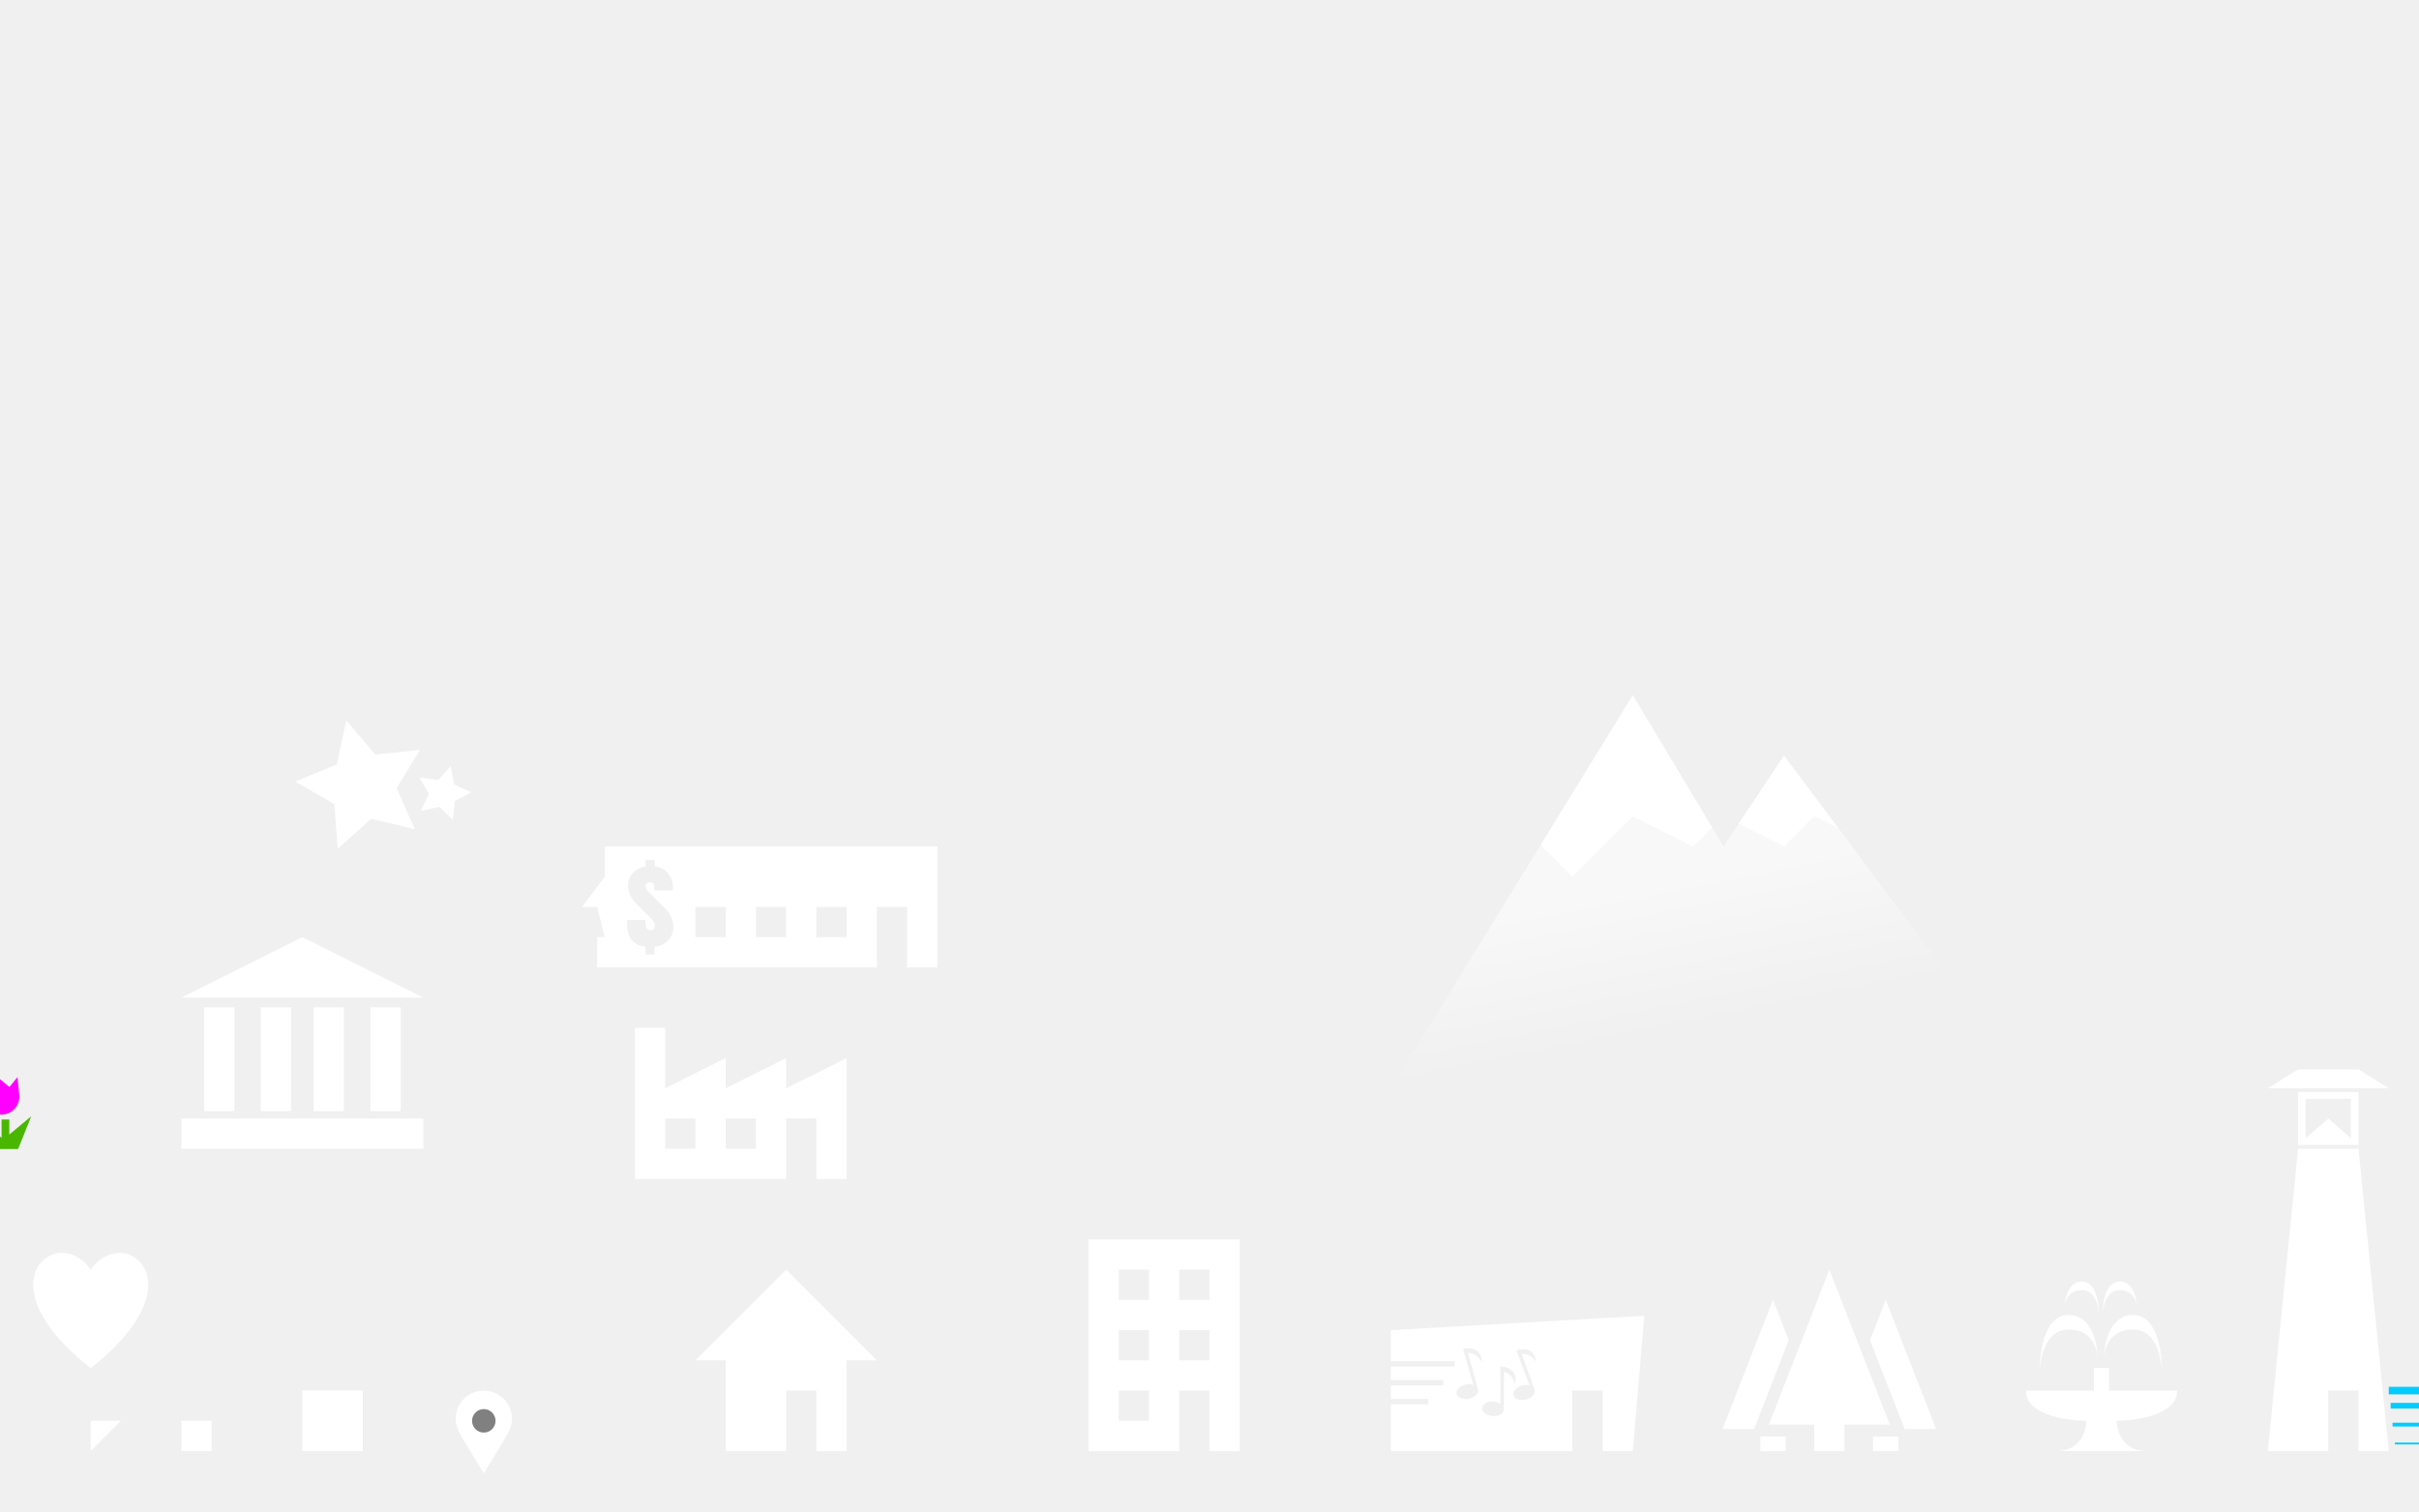
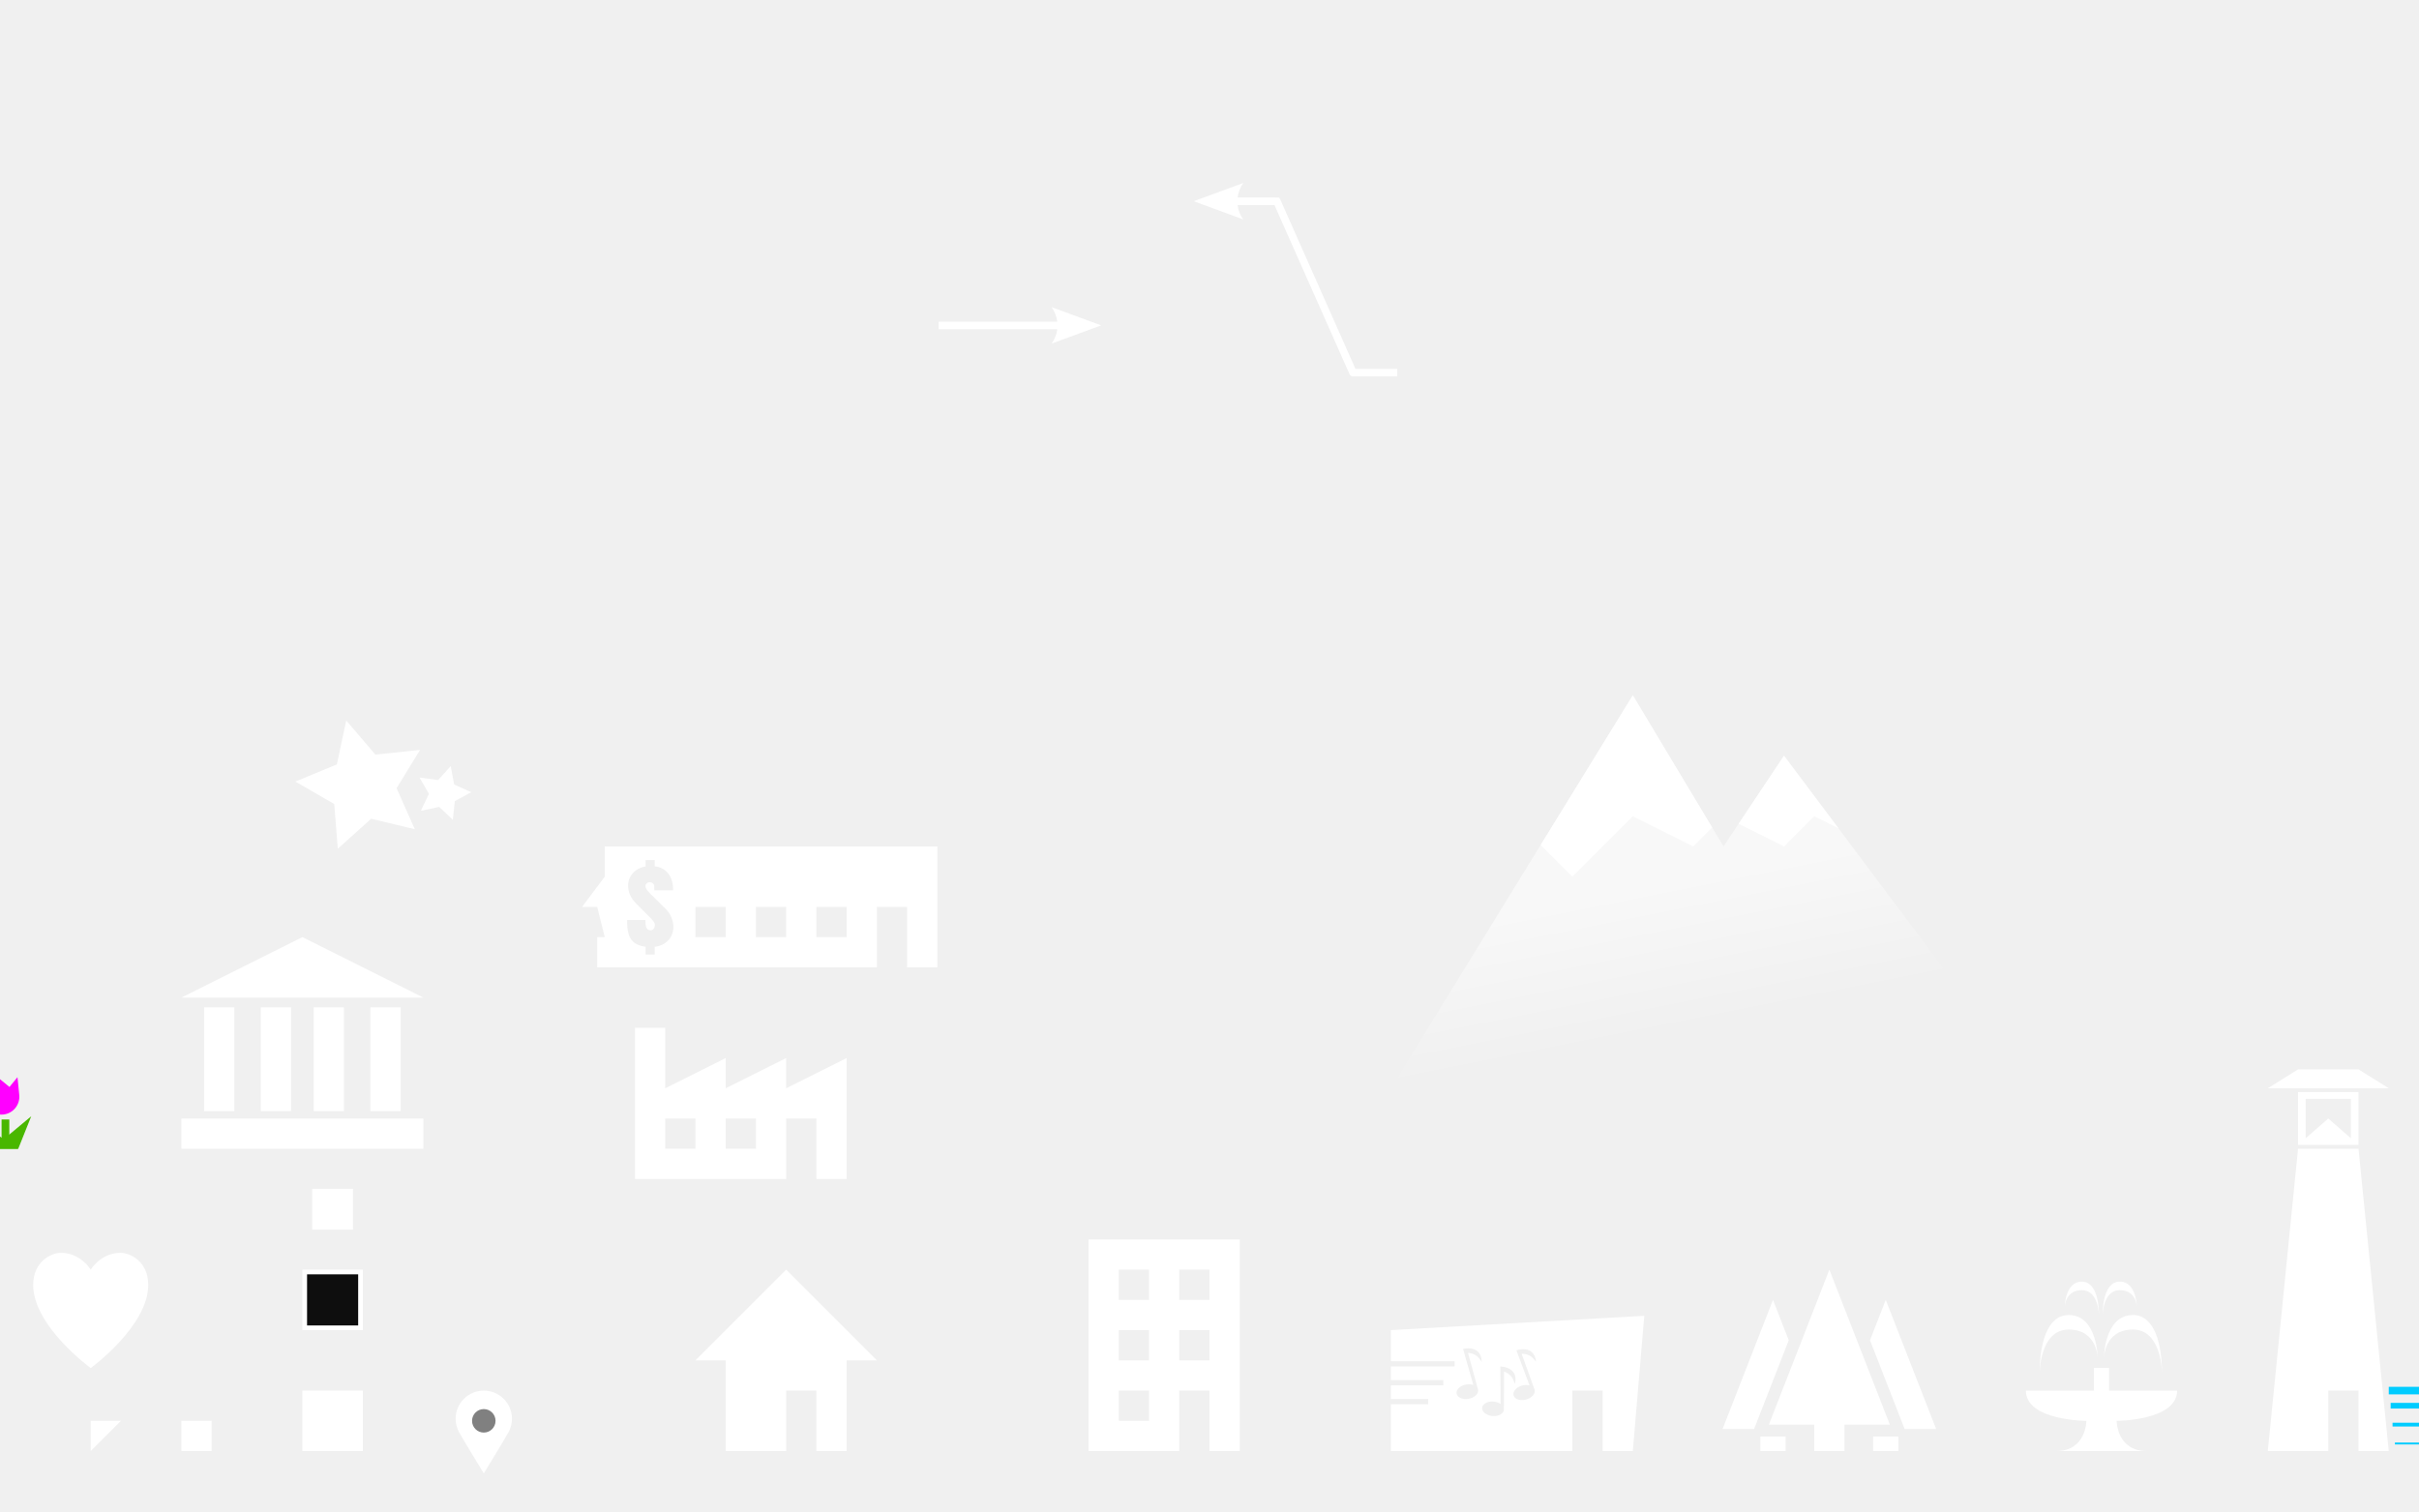
<svg xmlns="http://www.w3.org/2000/svg" xmlns:xlink="http://www.w3.org/1999/xlink" width="1280" height="800" viewBox="0 0 338.667 211.667" version="1.1" id="svg8">
  <defs id="defs2">
    <linearGradient id="linearGradient1064">
      <stop style="stop-color:#49b700;stop-opacity:1" offset="0" id="stop1060" />
      <stop style="stop-color:#49b700;stop-opacity:0" offset="1" id="stop1062" />
    </linearGradient>
    <linearGradient id="linearGradient921">
      <stop style="stop-color:#ffffff;stop-opacity:0.559" offset="0" id="stop917" />
      <stop style="stop-color:#ffffff;stop-opacity:0;" offset="1" id="stop919" />
    </linearGradient>
    <linearGradient xlink:href="#linearGradient921" id="linearGradient923" x1="232.833" y1="208.1" x2="237.067" y2="229.267" gradientUnits="userSpaceOnUse" />
    <linearGradient xlink:href="#linearGradient1064" id="linearGradient1066" x1="106.098" y1="152.273" x2="106.098" y2="163.121" gradientUnits="userSpaceOnUse" gradientTransform="matrix(1.167832,0,0,1,281.414,120.3854)" />
  </defs>
  <g id="layer1" transform="translate(0,-85.33332)">
    <rect style="opacity:1;fill:#ffffff;fill-opacity:1;stroke:none;stroke-width:0.7;stroke-linejoin:miter;stroke-miterlimit:4;stroke-dasharray:none;stroke-opacity:1" id="rect4520" width="4.233" height="4.233" x="25.4" y="284.3" />
    <rect style="opacity:1;fill:#ffffff;fill-opacity:1;stroke:none;stroke-width:0.7;stroke-linejoin:miter;stroke-miterlimit:4;stroke-dasharray:none;stroke-opacity:1" id="rect4541" width="8.467" height="8.467" x="42.333" y="280.067" />
    <path style="opacity:1;fill:#ffffff;fill-opacity:1;stroke:none;stroke-width:0.7;stroke-linejoin:miter;stroke-miterlimit:4;stroke-dasharray:none;stroke-opacity:1" d="m 12.7,284.3 h 4.233 L 12.7,288.533 Z" id="rect4545" />
    <path id="path1147" d="m 20.754,265.266 c 0,5.788 -8.054,11.646 -8.054,11.646 0,0 -8.054,-5.858 -8.054,-11.646 0,-3.281 2.537,-4.492 3.871,-4.492 2.789,0 4.184,2.359 4.184,2.359 0,0 1.395,-2.359 4.184,-2.359 1.334,2.4e-4 3.871,1.21 3.871,4.492 z" style="fill:#ffffff;fill-opacity:1;stroke:none;stroke-width:2;stroke-miterlimit:4;stroke-dasharray:none;stroke-opacity:1" />
    <path style="fill:#ffffff;stroke:none;stroke-width:0.265px;stroke-linecap:butt;stroke-linejoin:miter;stroke-opacity:1" d="m 101.6,288.533 v -12.7 h -4.233 l 12.7,-12.7 12.7,12.7 h -4.233 v 12.7 l -4.233,1e-5 v -8.467 l -4.233,0 v 8.467 z" id="path823" />
    <path style="fill:#ffffff;stroke:none;stroke-width:1px;stroke-linecap:butt;stroke-linejoin:miter;stroke-opacity:1" d="M 576 656 L 576 720 L 576 768 L 624 768 L 624 736 L 640 736 L 640 768 L 656 768 L 656 720 L 656 656 L 624 656 L 576 656 z M 592 672 L 608 672 L 608 688 L 592 688 L 592 672 z M 624 672 L 640 672 L 640 688 L 624 688 L 624 672 z M 592 704 L 608 704 L 608 720 L 592 720 L 592 704 z M 624 704 L 640 704 L 640 720 L 624 720 L 624 704 z M 592 736 L 608 736 L 608 752 L 592 752 L 592 736 z " transform="matrix(0.2645833,0,0,0.2645833,0,85.33332)" id="path825" />
    <path style="opacity:1;fill:#ffffff;fill-opacity:1;stroke:none;stroke-width:2;stroke-linejoin:round;stroke-miterlimit:4;stroke-dasharray:none;stroke-opacity:1" d="m 736,704 v 16.451 h 33.695 v 2.777 H 736 v 7.223 h 27.695 v 2.777 H 736 v 7.223 h 19.695 v 2.777 H 736 V 768 h 96 v -32 h 16 v 32 h 16 l 6.061,-71.576 z m 41.053,9.629 c 3.973,0.028 6.95,2.225 6.99,7.213 -1.44,-2.299 -3.194,-4.537 -7.25,-4.824 1.76,6.498 3.544,13.075 5.312,19.541 0.376,2.089 -1.865,4.233 -4.992,4.785 -3.136,0.56 -5.977,-0.689 -6.348,-2.777 -0.37,-2.081 1.869,-4.233 5.004,-4.785 1.353,-0.24 2.711,-0.152 3.848,0.256 l -5.451,-19.09 c 0.999,-0.217 1.97,-0.326 2.887,-0.318 z m 28.859,0.455 c 3.641,-0.028 6.457,1.979 6.873,6.664 -1.624,-2.177 -3.552,-4.274 -7.617,-4.234 2.281,6.346 4.577,12.755 6.865,19.061 0.536,2.049 -1.521,4.37 -4.602,5.17 -3.073,0.808 -6.009,-0.199 -6.545,-2.256 -0.536,-2.049 1.527,-4.37 4.6,-5.17 1.336,-0.352 2.697,-0.369 3.865,-0.057 l -6.969,-18.6 c 1.224,-0.371 2.417,-0.571 3.529,-0.578 z m -12.027,9.145 c 5.441,0.304 9.266,3.359 7.674,9.289 -0.768,-2.609 -1.864,-5.233 -5.697,-6.594 -0.04,6.738 -0.09,13.548 -0.105,20.254 -0.208,2.113 -2.929,3.586 -6.105,3.273 -3.153,-0.296 -5.569,-2.257 -5.369,-4.361 0.2,-2.121 2.945,-3.586 6.098,-3.281 1.376,0.128 2.664,0.585 3.648,1.273 z" transform="matrix(0.2645833,0,0,0.2645833,0,85.33332)" id="rect842" />
    <path style="fill:#ffffff;stroke:none;stroke-width:0.265px;stroke-linecap:butt;stroke-linejoin:miter;stroke-opacity:1" d="M 256.117,263.133 247.65,284.829 H 254 v 3.704 h 4.233 v -3.704 h 6.35 z m -7.894,4.233 -7.055,18.08 h 4.41 l 4.851,-12.43 z m 15.787,0 -2.205,5.65 4.851,12.43 h 4.41 z m -17.551,19.138 v 2.028 h 3.527 v -2.028 z m 15.787,0 v 2.028 h 3.528 v -2.028 z" id="path879" />
    <path id="path945" d="m 67.733,280.067 c -2.178,0 -3.944,1.766 -3.944,3.944 0,0.619 0.146,1.23 0.426,1.783 1.087,1.91 2.347,3.935 3.518,5.869 1.171,-1.934 2.431,-3.959 3.518,-5.869 0.28,-0.553 0.426,-1.163 0.426,-1.783 0,-2.178 -1.766,-3.944 -3.944,-3.944 z" style="opacity:0.98;fill:#ffffff;fill-opacity:1;stroke:none;stroke-width:5.292;stroke-linecap:round;stroke-linejoin:miter;stroke-miterlimit:4;stroke-dasharray:none;stroke-dashoffset:0;stroke-opacity:1" />
    <circle style="opacity:1;fill:#808080;fill-opacity:1;stroke:none;stroke-width:0.529;stroke-linejoin:round;stroke-miterlimit:4;stroke-dasharray:none;stroke-opacity:1" id="path895" cx="67.733" cy="284.3" r="1.644" />
    <path style="fill:#ffffff;stroke:none;stroke-width:0.265px;stroke-linecap:butt;stroke-linejoin:miter;stroke-opacity:1" d="m 283.633,280.067 c 0,4.233 8.467,4.233 8.467,4.233 0,0 0,4.233 -4.233,4.233 4.233,1e-5 12.7,0 12.7,0 -4.233,1e-5 -4.233,-4.233 -4.233,-4.233 0,0 8.467,0 8.467,-4.233 h -9.525 v -3.175 h -2.117 v 3.175 z" id="path897" />
    <path style="fill:#ffffff;stroke:none;stroke-width:0.265px;stroke-linecap:butt;stroke-linejoin:miter;stroke-opacity:1" d="m 293.688,275.583 c 0,0 0,-6.099 -4.066,-6.099 -3.031,0 -4.066,4.066 -4.066,8.133 0,0 0,-6.099 4.066,-6.099 4.066,0 4.066,4.066 4.066,4.066 z" id="path899" />
    <path id="path901" d="m 294.551,275.583 c 0,0 0,-6.099 4.066,-6.099 3.031,0 4.066,4.066 4.066,8.133 0,0 0,-6.099 -4.066,-6.099 -4.066,0 -4.066,4.066 -4.066,4.066 z" style="fill:#ffffff;stroke:none;stroke-width:0.265px;stroke-linecap:butt;stroke-linejoin:miter;stroke-opacity:1" />
    <path id="path903" d="m 289.073,268.398 c 0,0 0,-3.594 2.396,-3.594 1.786,0 2.396,2.396 2.396,4.792 0,0 0,-3.594 -2.396,-3.594 -2.396,0 -2.396,2.396 -2.396,2.396 z" style="fill:#ffffff;stroke:none;stroke-width:0.265px;stroke-linecap:butt;stroke-linejoin:miter;stroke-opacity:1" />
    <path style="fill:#ffffff;stroke:none;stroke-width:0.265px;stroke-linecap:butt;stroke-linejoin:miter;stroke-opacity:1" d="m 299.165,268.398 c 0,0 0,-3.594 -2.396,-3.594 -1.786,0 -2.396,2.396 -2.396,4.792 0,0 0,-3.594 2.396,-3.594 2.396,0 2.396,2.396 2.396,2.396 z" id="path905" />
    <g id="g932">
      <path id="path907" d="m 194.733,237.733 33.867,-55.033 12.7,21.167 8.467,-12.7 25.4,33.867 z" style="fill:url(#linearGradient923);stroke:none;stroke-width:0.265px;stroke-linecap:butt;stroke-linejoin:miter;stroke-opacity:1;fill-opacity:1" />
      <path id="path925" transform="matrix(0.2645833,0,0,0.2645833,0,85.33332)" d="M 864 368 L 815.238 447.238 L 832 464 L 864 432 L 896 448 L 906 438 L 864 368 z M 944 400 L 920 436 L 944 448 L 960 432 L 972.801 438.4 L 944 400 z " style="fill:#ffffff;stroke:none;stroke-width:1px;stroke-linecap:butt;stroke-linejoin:miter;stroke-opacity:1" />
    </g>
    <path style="fill:#ffffff;stroke:none;stroke-width:0.265px;stroke-linecap:butt;stroke-linejoin:miter;stroke-opacity:1" d="m 317.5,288.533 8.467,10e-6 v -8.467 H 330.2 v 8.467 l 4.233,-10e-6 L 330.2,246.2 h -8.467 z" id="path934" />
    <path style="fill:#ffffff;stroke:none;stroke-width:0.265px;stroke-linecap:butt;stroke-linejoin:miter;stroke-opacity:1" d="m 321.733,238.268 v 7.398 H 330.2 v -7.398 z m 1.069,0.934 h 6.328 v 5.529 l -3.164,-2.765 -3.164,2.765 z" id="path936" />
    <path style="fill:#ffffff;stroke:none;stroke-width:0.265px;stroke-linecap:butt;stroke-linejoin:miter;stroke-opacity:1" d="m 317.5,237.733 4.233,-2.646 H 330.2 l 4.233,2.646 z" id="path938" />
    <path style="fill:#ffffff;stroke:none;stroke-width:0.265px;stroke-linecap:butt;stroke-linejoin:miter;stroke-opacity:1" d="m 355.6,148.833 v 29.633 8.467 h 16.933 v -8.467 H 381 v 8.467 h 4.233 v -12.7 -25.4 H 368.3 Z m 4.233,4.233 h 4.233 v 4.233 h -4.233 z m 8.467,0 h 4.233 v 4.233 H 368.3 Z m 8.467,0 H 381 v 4.233 h -4.233 z m -16.933,16.933 h 4.233 v 4.233 h -4.233 z m 8.467,0 h 4.233 v 4.233 H 368.3 Z m 8.467,0 H 381 v 4.233 h -4.233 z m -16.933,8.467 h 4.233 v 4.233 h -4.233 z" id="path964" />
    <rect style="opacity:1;fill:#ffffff;fill-opacity:1;stroke:none;stroke-width:0.529;stroke-linejoin:round;stroke-miterlimit:4;stroke-dasharray:none;stroke-opacity:1" id="rect966" width="4.233" height="16.933" x="386.821" y="157.3" ry="2.117" />
    <path id="path979" d="m 93.133,237.733 0,-8.467 h -4.233 l 0,21.167 h 21.167 v -8.467 H 114.3 v 8.467 h 4.233 l 0,-16.933 -8.467,4.233 0,-4.233 -8.467,4.233 0,-4.233 z m 3e-6,4.233 h 4.233 v 4.233 h -4.233 z m 8.467,10e-6 h 4.233 v 4.233 H 101.6 Z" style="fill:#ffffff;stroke:none;stroke-width:0.265px;stroke-linecap:butt;stroke-linejoin:miter;stroke-opacity:1" />
    <path id="path981" d="m 29.633,225.033 h -4.233 l 16.933,-8.467 16.933,8.467 H 55.033 50.8 h -6.35 -4.233 -6.35 z" style="fill:#ffffff;stroke:none;stroke-width:0.265px;stroke-linecap:butt;stroke-linejoin:miter;stroke-opacity:1" />
    <rect style="opacity:1;fill:#ffffff;fill-opacity:1;stroke:none;stroke-width:0.529;stroke-linejoin:round;stroke-miterlimit:4;stroke-dasharray:none;stroke-opacity:1" id="rect983" width="33.867" height="4.233" x="25.4" y="241.967" ry="6.0628904e-06" />
    <rect style="opacity:1;fill:#ffffff;fill-opacity:1;stroke:none;stroke-width:0.529;stroke-linejoin:round;stroke-miterlimit:4;stroke-dasharray:none;stroke-opacity:1" id="rect985" width="4.233" height="14.524" x="28.575" y="226.403" ry="6.933537e-06" />
    <rect ry="6.933537e-06" y="226.403" x="36.513" height="14.524" width="4.233" id="rect987" style="opacity:1;fill:#ffffff;fill-opacity:1;stroke:none;stroke-width:0.529;stroke-linejoin:round;stroke-miterlimit:4;stroke-dasharray:none;stroke-opacity:1" />
    <rect style="opacity:1;fill:#ffffff;fill-opacity:1;stroke:none;stroke-width:0.529;stroke-linejoin:round;stroke-miterlimit:4;stroke-dasharray:none;stroke-opacity:1" id="rect989" width="4.233" height="14.524" x="43.921" y="226.403" ry="6.933537e-06" />
    <rect ry="6.933537e-06" y="226.403" x="51.858" height="14.524" width="4.233" id="rect991" style="opacity:1;fill:#ffffff;fill-opacity:1;stroke:none;stroke-width:0.529;stroke-linejoin:round;stroke-miterlimit:4;stroke-dasharray:none;stroke-opacity:1" />
    <g id="g1042">
      <path id="path1002" d="m -4.233,246.2 -6.35,-5.292 2.117,5.292 z" style="fill:#49b700;stroke:none;stroke-width:0.265px;stroke-linecap:butt;stroke-linejoin:miter;stroke-opacity:1;fill-opacity:1" />
      <path id="path1004" d="m -8.467,246.2 6.35,-4.233 -2.117,4.233 z" style="fill:#49b700;stroke:none;stroke-width:0.265px;stroke-linecap:butt;stroke-linejoin:miter;stroke-opacity:1;fill-opacity:1" />
      <path id="path1006" d="m -9.26,234.823 v 2.91 c 0,1.607 1.303,2.91 2.91,2.91 1.607,0 2.91,-1.303 2.91,-2.91 v -2.91 l -1.455,1.455 -1.455,-1.455 -1.455,1.455 z" style="opacity:1;fill:#ff6600;fill-opacity:1;stroke:none;stroke-width:0.529;stroke-linejoin:round;stroke-miterlimit:4;stroke-dasharray:none;stroke-opacity:1" />
      <rect ry="6.0629004e-06" y="241.437" x="-7.011" height="4.366" width="1.257" id="rect1012" style="opacity:1;fill:#49b700;fill-opacity:1;stroke:none;stroke-width:0.529;stroke-linejoin:round;stroke-miterlimit:4;stroke-dasharray:none;stroke-opacity:1" />
      <path style="fill:#49b700;fill-opacity:1;stroke:none;stroke-width:0.265px;stroke-linecap:butt;stroke-linejoin:miter;stroke-opacity:1" d="m -1.089,246.2 5.464,-4.553 -1.821,4.553 z" id="path1014" />
      <path style="fill:#49b700;fill-opacity:1;stroke:none;stroke-width:0.265px;stroke-linecap:butt;stroke-linejoin:miter;stroke-opacity:1" d="m 2.554,246.2 -4.472,-2.981 0.829,2.981 z" id="path1016" />
      <path style="opacity:1;fill:#ff00ff;fill-opacity:1;stroke:none;stroke-width:0.529;stroke-linejoin:round;stroke-miterlimit:4;stroke-dasharray:none;stroke-opacity:1" d="m 2.449,236.176 0.247,2.492 c 0.136,1.376 -0.869,2.603 -2.245,2.739 -1.376,0.136 -2.603,-0.869 -2.739,-2.245 l -0.247,-2.492 1.369,1.123 1.123,-1.369 1.369,1.123 z" id="path1018" />
      <rect transform="scale(-1,1)" style="opacity:1;fill:#49b700;fill-opacity:1;stroke:none;stroke-width:0.529;stroke-linejoin:round;stroke-miterlimit:4;stroke-dasharray:none;stroke-opacity:1" id="rect1020" width="1.081" height="3.756" x="-1.301" y="242.102" ry="5.2169135e-06" />
      <path id="path1022" d="m -14.847,246.2 5.464,-4.553 -1.821,4.553 z" style="fill:#49b700;fill-opacity:1;stroke:none;stroke-width:0.265px;stroke-linecap:butt;stroke-linejoin:miter;stroke-opacity:1" />
      <path id="path1024" d="m -11.205,246.2 -4.736,-4.635 1.094,4.635 z" style="fill:#49b700;fill-opacity:1;stroke:none;stroke-width:0.265px;stroke-linecap:butt;stroke-linejoin:miter;stroke-opacity:1" />
      <path id="path1026" d="m -9.985,237.469 -0.401,2.224 c -0.221,1.228 -1.396,2.044 -2.624,1.823 -1.228,-0.221 -2.044,-1.396 -1.823,-2.624 l 0.401,-2.224 0.912,1.312 1.312,-0.912 0.912,1.312 z" style="opacity:1;fill:#00bbff;fill-opacity:1;stroke:none;stroke-width:0.529;stroke-linejoin:round;stroke-miterlimit:4;stroke-dasharray:none;stroke-opacity:1" />
      <rect ry="5.2169135e-06" y="242.102" x="12.457" height="3.756" width="1.081" id="rect1028" style="opacity:1;fill:#49b700;fill-opacity:1;stroke:none;stroke-width:0.529;stroke-linejoin:round;stroke-miterlimit:4;stroke-dasharray:none;stroke-opacity:1" transform="scale(-1,1)" />
    </g>
    <path style="fill:#ffffff;stroke:none;stroke-width:1px;stroke-linecap:butt;stroke-linejoin:miter;stroke-opacity:1" d="m 320,448 v 16 l -12,16 h 8 l 4,16 h -4 V 512 h 148 v -32 h 16 V 512 h 16 v -64 h -64 z m 21.611,7.207 h 4.826 V 458.5 c 3.088,0.391 5.479,1.673 7.172,3.85 1.711,2.158 2.566,5.116 2.566,8.873 h -9.961 l -0.057,-2.371 c -0.037,-0.521 -0.287,-0.968 -0.752,-1.34 -0.446,-0.391 -0.959,-0.586 -1.535,-0.586 -0.651,0 -1.209,0.204 -1.674,0.613 -0.446,0.391 -0.67,0.903 -0.67,1.535 0,0.93 0.92,2.306 2.762,4.129 l 7.812,7.701 c 1.376,1.358 2.418,2.883 3.125,4.576 0.725,1.674 1.088,3.358 1.088,5.051 0,1.749 -0.362,3.365 -1.088,4.854 -0.725,1.488 -1.85,2.753 -3.375,3.795 -1.507,1.042 -3.312,1.684 -5.414,1.926 v 4.102 h -4.826 v -4.158 c -3.497,-0.409 -5.999,-1.636 -7.506,-3.682 -1.507,-2.065 -2.26,-5.042 -2.26,-8.93 v -1.533 h 9.709 v 1.172 c 0,2.865 0.875,4.297 2.623,4.297 0.725,0 1.292,-0.28 1.701,-0.838 0.428,-0.558 0.643,-1.294 0.643,-2.205 0,-0.651 -0.577,-1.617 -1.73,-2.9 l -8.035,-8.064 c -2.939,-2.939 -4.408,-6.129 -4.408,-9.57 0,-2.511 0.827,-4.716 2.482,-6.613 1.674,-1.897 3.935,-3.095 6.781,-3.598 z M 368,480 h 16 L 384,496 h -16 z m 32,0 h 16 L 416,496 h -16 z m 32,0 h 16 L 448,496 h -16 z" transform="matrix(0.2645833,0,0,0.2645833,0,85.33332)" id="path1044" />
    <path style="opacity:1;fill:#ffffff;fill-opacity:1;stroke:none;stroke-width:0.529;stroke-linejoin:round;stroke-miterlimit:4;stroke-dasharray:none;stroke-opacity:1" id="path1054" d="m 46.567,186.933 5.009,3.798 5.968,-1.973 -2.064,5.938 3.721,5.066 -6.285,-0.128 -3.668,5.105 -1.82,-6.017 -5.988,-1.911 5.16,-3.59 z" transform="rotate(12.32261,50.8,195.4)" />
    <path transform="matrix(0.3090737,0.2814584,-0.2814584,0.3090737,101.3238,121.7312)" d="m 46.567,186.933 5.009,3.798 5.968,-1.973 -2.064,5.938 3.721,5.066 -6.285,-0.128 -3.668,5.105 -1.82,-6.017 -5.988,-1.911 5.16,-3.59 z" id="path1056" style="opacity:1;fill:#ffffff;fill-opacity:1;stroke:none;stroke-width:1.266;stroke-linejoin:round;stroke-miterlimit:4;stroke-dasharray:none;stroke-opacity:1" />
    <ellipse style="opacity:1;fill:url(#linearGradient1066);fill-opacity:1;stroke:none;stroke-width:0.529;stroke-linejoin:round;stroke-miterlimit:4;stroke-dasharray:none;stroke-opacity:1" id="path1058" cx="406.4" cy="284.3" rx="22.093" ry="15.346" />
    <path style="opacity:1;fill:#ffffff;fill-opacity:1;stroke:none;stroke-width:0.529;stroke-linejoin:round;stroke-miterlimit:4;stroke-dasharray:none;stroke-opacity:1" d="m 390.004,243.984 a 6.475,6.475 0 0 0 -5.719,6.423 6.475,6.475 0 0 0 6.475,6.475 6.475,6.475 0 0 0 3.889,-1.306 6.475,6.475 0 0 1 -0.756,0.052 6.475,6.475 0 0 1 -6.475,-6.475 6.475,6.475 0 0 1 2.586,-5.17 z" id="path1068" />
    <path style="fill:none;stroke:#00ccff;stroke-width:1.058;stroke-linecap:butt;stroke-linejoin:miter;stroke-miterlimit:4;stroke-dasharray:none;stroke-opacity:1" d="m 334.433,280.067 h 49.279" id="path1077" />
    <path style="fill:none;stroke:#00ccff;stroke-width:0.794;stroke-linecap:butt;stroke-linejoin:miter;stroke-miterlimit:4;stroke-dasharray:none;stroke-opacity:1" d="m 334.698,282.183 h 48.22" id="path1079" />
    <path style="fill:none;stroke:#00ccff;stroke-width:0.529;stroke-linecap:butt;stroke-linejoin:miter;stroke-miterlimit:4;stroke-dasharray:none;stroke-opacity:1" d="m 334.962,284.829 h 47.162" id="path1081" />
    <path style="fill:none;stroke:#00ccff;stroke-width:0.265;stroke-linecap:butt;stroke-linejoin:miter;stroke-miterlimit:4;stroke-dasharray:none;stroke-opacity:1" d="m 335.293,287.475 h 46.368" id="path1083" />
+     <path style="color:#000000;font-style:normal;font-variant:normal;font-weight:normal;font-stretch:normal;font-size:medium;line-height:normal;font-family:sans-serif;font-variant-ligatures:normal;font-variant-position:normal;font-variant-caps:normal;font-variant-numeric:normal;font-variant-alternates:normal;font-feature-settings:normal;text-indent:0;text-align:start;text-decoration:none;text-decoration-line:none;text-decoration-style:solid;text-decoration-color:#000000;letter-spacing:normal;word-spacing:normal;text-transform:none;writing-mode:lr-tb;direction:ltr;text-orientation:mixed;dominant-baseline:auto;baseline-shift:baseline;text-anchor:start;white-space:normal;shape-padding:0;clip-rule:nonzero;display:inline;overflow:visible;visibility:visible;opacity:1;isolation:auto;mix-blend-mode:normal;color-interpolation:sRGB;color-interpolation-filters:linearRGB;solid-color:#000000;solid-opacity:1;vector-effect:none;fill:#ffffff;fill-opacity:1;fill-rule:nonzero;stroke:none;stroke-width:1.058;stroke-linecap:butt;stroke-linejoin:miter;stroke-miterlimit:4;stroke-dasharray:none;stroke-dashoffset:0;stroke-opacity:1;color-rendering:auto;image-rendering:auto;shape-rendering:auto;text-rendering:auto;enable-background:accumulate" d="m 147.225,128.346 c 0.442,0.616 0.705,1.317 0.793,2.032 h -16.612 v 1.058 h 16.613 c -0.087,0.713 -0.35,1.407 -0.794,2.012 l 5.471,-2.012 h 0.065 v -0.024 l 1.402,-0.516 -1.402,-0.516 v -0.003 h -0.009 z" id="path826" />
+     <path style="color:#000000;font-style:normal;font-variant:normal;font-weight:normal;font-stretch:normal;font-size:medium;line-height:normal;font-family:sans-serif;font-variant-ligatures:normal;font-variant-position:normal;font-variant-caps:normal;font-variant-numeric:normal;font-variant-alternates:normal;font-feature-settings:normal;text-indent:0;text-align:start;text-decoration:none;text-decoration-line:none;text-decoration-style:solid;text-decoration-color:#000000;letter-spacing:normal;word-spacing:normal;text-transform:none;writing-mode:lr-tb;direction:ltr;text-orientation:mixed;dominant-baseline:auto;baseline-shift:baseline;text-anchor:start;white-space:normal;shape-padding:0;clip-rule:nonzero;display:inline;overflow:visible;visibility:visible;opacity:1;isolation:auto;mix-blend-mode:normal;color-interpolation:sRGB;color-interpolation-filters:linearRGB;solid-color:#000000;solid-opacity:1;vector-effect:none;fill:#ffffff;fill-opacity:1;fill-rule:nonzero;stroke:none;stroke-width:1.058;stroke-linecap:butt;stroke-linejoin:miter;stroke-miterlimit:4;stroke-dasharray:none;stroke-dashoffset:0;stroke-opacity:1;color-rendering:auto;image-rendering:auto;shape-rendering:auto;text-rendering:auto;enable-background:accumulate" d="m 174.063,110.959 -5.527,2.032 h -0.009 v 0.003 l -1.402,0.516 1.402,0.516 v 0.024 h 0.065 l 5.471,2.012 c -0.445,-0.604 -0.707,-1.299 -0.794,-2.012 h 5.161 l 10.511,23.686 c 0.085,0.192 0.275,0.315 0.485,0.315 h 5.67 0.529 v -1.057 h -0.529 -5.326 l -10.525,-23.723 -0.157,-0.267 -0.52,-0.013 h -5.298 c 0.088,-0.716 0.351,-1.416 0.793,-2.032 z" id="path1285" />
+     <rect y="263.133" x="42.333" height="8.467" width="8.467" id="rect3007" style="opacity:1;fill:#ffffff;fill-opacity:1;stroke:none;stroke-width:0.7;stroke-linejoin:miter;stroke-miterlimit:4;stroke-dasharray:none;stroke-opacity:1" />
+     <rect style="opacity:1;fill:#0e0e0e;fill-opacity:1;stroke:none;stroke-width:0.7;stroke-linejoin:miter;stroke-miterlimit:4;stroke-dasharray:none;stroke-opacity:1" id="rect3009" width="7.157" height="7.157" x="42.988" y="263.788" />
+     <g id="g3021">
+       <rect y="251.813" x="43.713" height="5.707" width="5.707" id="rect3015" style="opacity:1;fill:#ffffff;fill-opacity:1;stroke:none;stroke-width:0.7;stroke-linejoin:miter;stroke-miterlimit:4;stroke-dasharray:none;stroke-opacity:1" />
+       <rect ry="6.0629004e-06" y="250.433" x="42.333" height="8.467" width="8.467" id="rect3017" style="opacity:1;fill:none;fill-opacity:1;stroke:none;stroke-width:1.058;stroke-linecap:square;stroke-linejoin:round;stroke-miterlimit:4;stroke-dasharray:none;stroke-opacity:1" />
+     </g>
  </g>
</svg>
